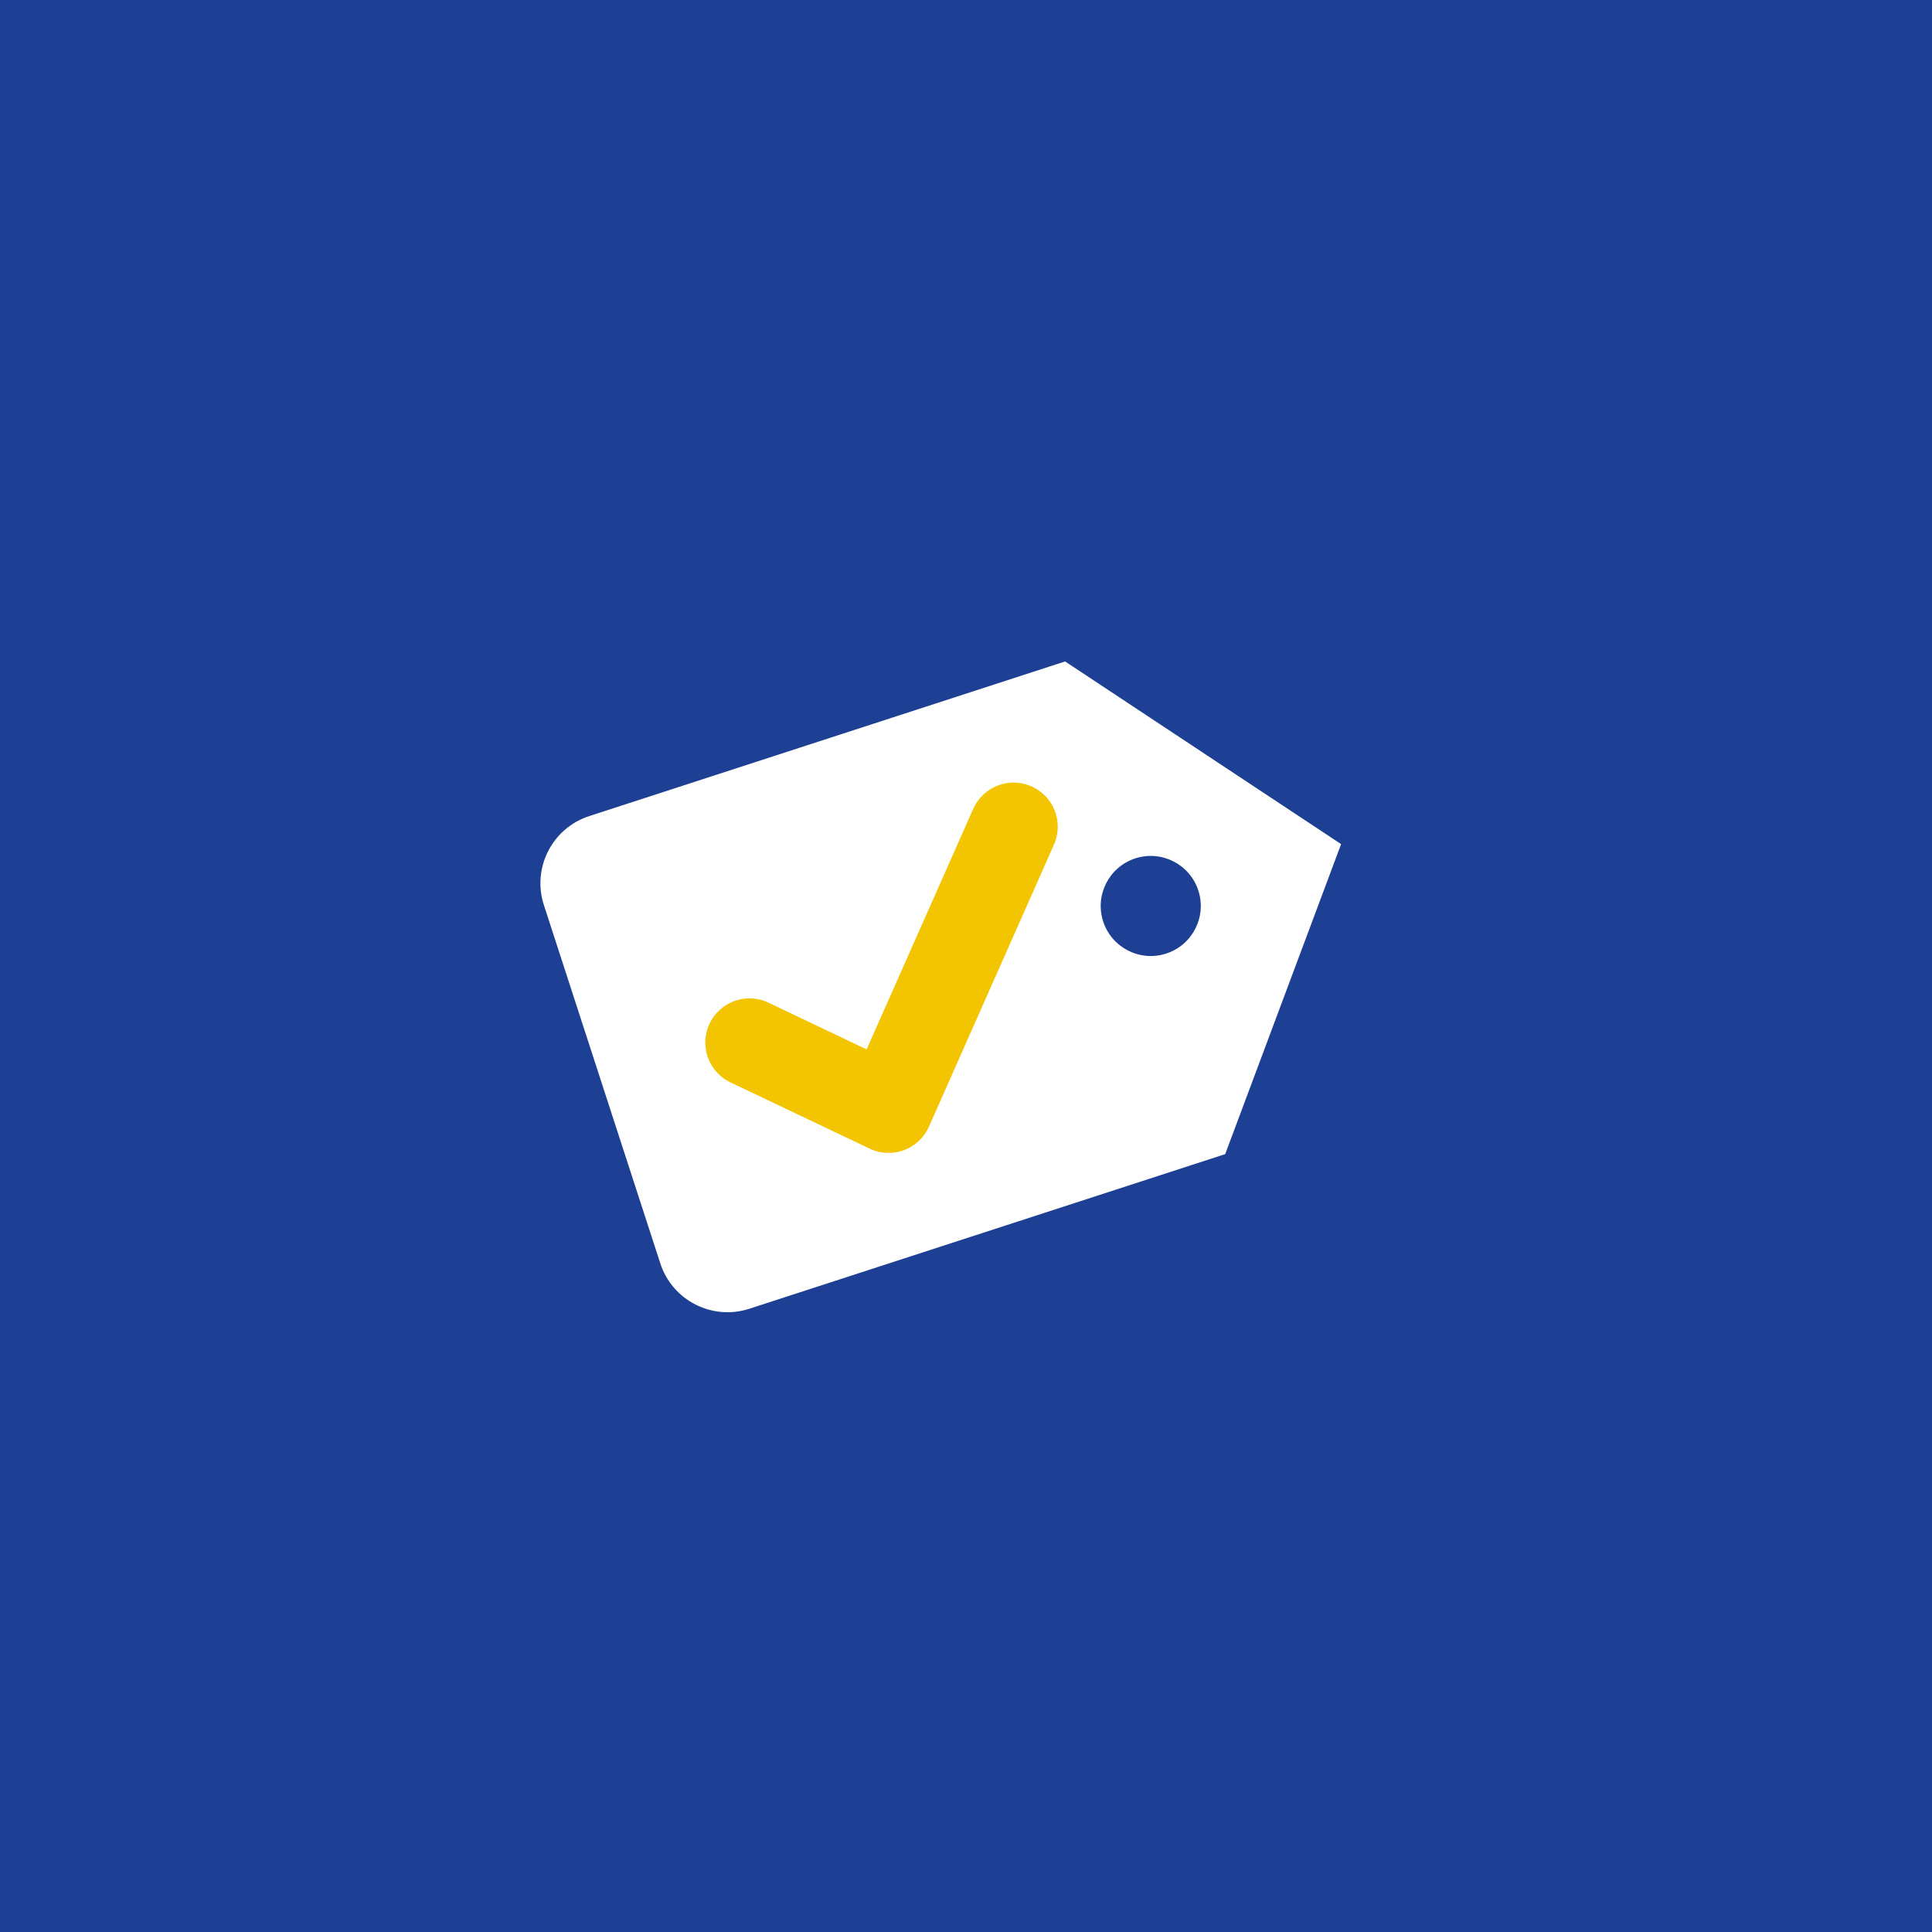
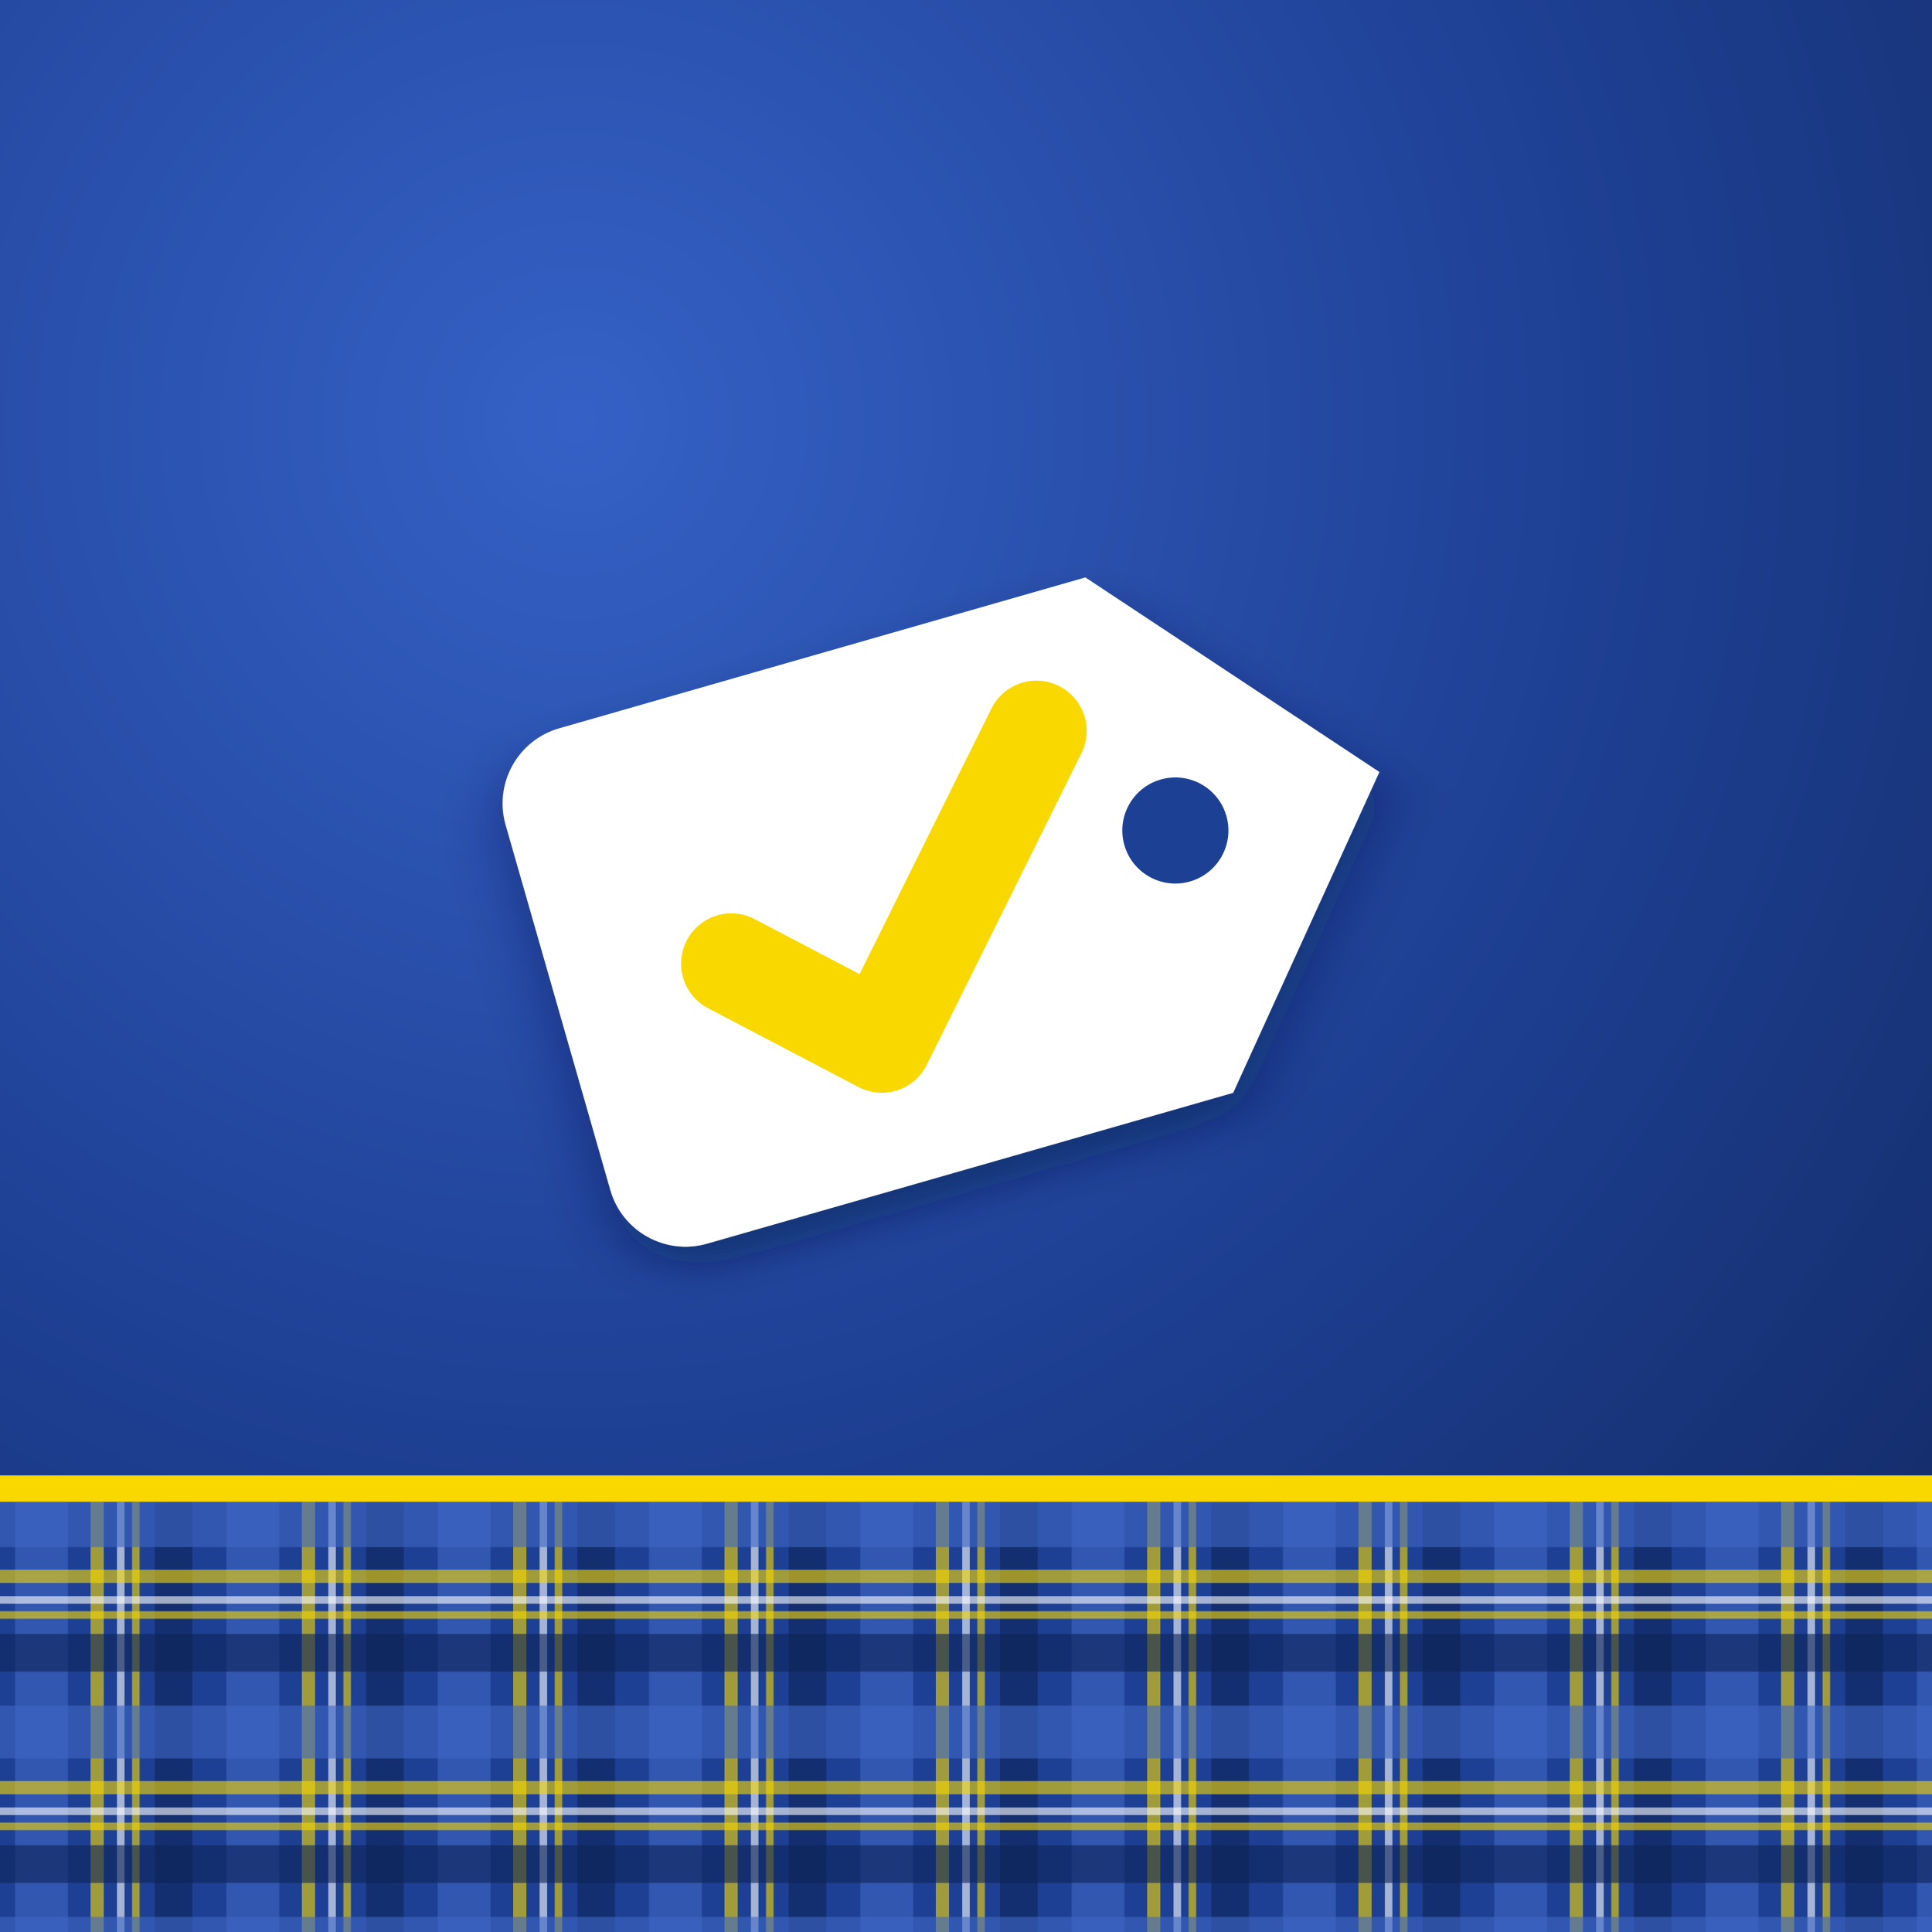
<svg xmlns="http://www.w3.org/2000/svg" viewBox="0 0 512 512">
-   <rect width="512" height="512" fill="#1E4094" />
-   <g transform="translate(256 256) scale(0.78) translate(-256 -256) rotate(-18 256 256)">
-     <path d="M150 168 h170 l70 88 l-70 88 h-170 a24 24 0 0 1 -24 -24 v-128 a24 24 0 0 1 24 -24 z" fill="#FFFFFF" />
-     <circle cx="322" cy="256" r="17" fill="#1E4094" />
-     <path d="M178 258 l38 36 l70 -78" fill="none" stroke="#F2C500" stroke-width="30" stroke-linecap="round" stroke-linejoin="round" />
+   <defs>
+     <radialGradient id="bg" cx="0.3" cy="0.22" r="0.95">
+       <stop offset="0" stop-color="#3561C6" />
+       <stop offset="0.55" stop-color="#1E4094" />
+       <stop offset="1" stop-color="#132B66" />
+     </radialGradient>
+     <pattern id="sure" width="56" height="56" patternUnits="userSpaceOnUse">
+       <rect width="56" height="56" fill="#1E4094" />
+       <g fill-opacity="0.6">
+         <rect x="4" width="14" height="56" fill="#3E66C4" />
+         <rect x="24" width="3.5" height="56" fill="#F9D800" />
+         <rect x="31" width="2" height="56" fill="#FFFFFF" />
+         <rect x="35" width="2" height="56" fill="#F9D800" />
+         <rect x="41" width="10" height="56" fill="#0E2457" />
+         <rect y="4" width="56" height="14" fill="#3E66C4" />
+         <rect y="24" width="56" height="3.5" fill="#F9D800" />
+         <rect y="31" width="56" height="2" fill="#FFFFFF" />
+         <rect y="35" width="56" height="2" fill="#F9D800" />
+         <rect y="41" width="56" height="10" fill="#0E2457" />
+       </g>
+     </pattern>
+     <filter id="sh" x="-20%" y="-20%" width="140%" height="140%">
+       <feDropShadow dx="0" dy="8" stdDeviation="10" flood-color="#081A44" flood-opacity="0.45" />
+     </filter>
+   </defs>
+   <rect width="512" height="512" fill="url(#bg)" />
+   <rect y="398" width="512" height="114" fill="url(#sure)" />
+   <rect y="391" width="512" height="7" fill="#F9D800" />
+   <g filter="url(#sh)" transform="translate(256 236) scale(0.74) rotate(-16) translate(-256 -256)">
+     <path d="M132 160 h196 l82 96 l-82 96 h-196 a28 28 0 0 1 -28 -28 v-136 a28 28 0 0 1 28 -28 z" fill="#FFFFFF" />
+     <circle cx="334" cy="256" r="19" fill="#1E4094" />
+     <path d="M168 258 l44 42 l84 -92" fill="none" stroke="#F9D800" stroke-width="36" stroke-linecap="round" stroke-linejoin="round" />
  </g>
</svg>
